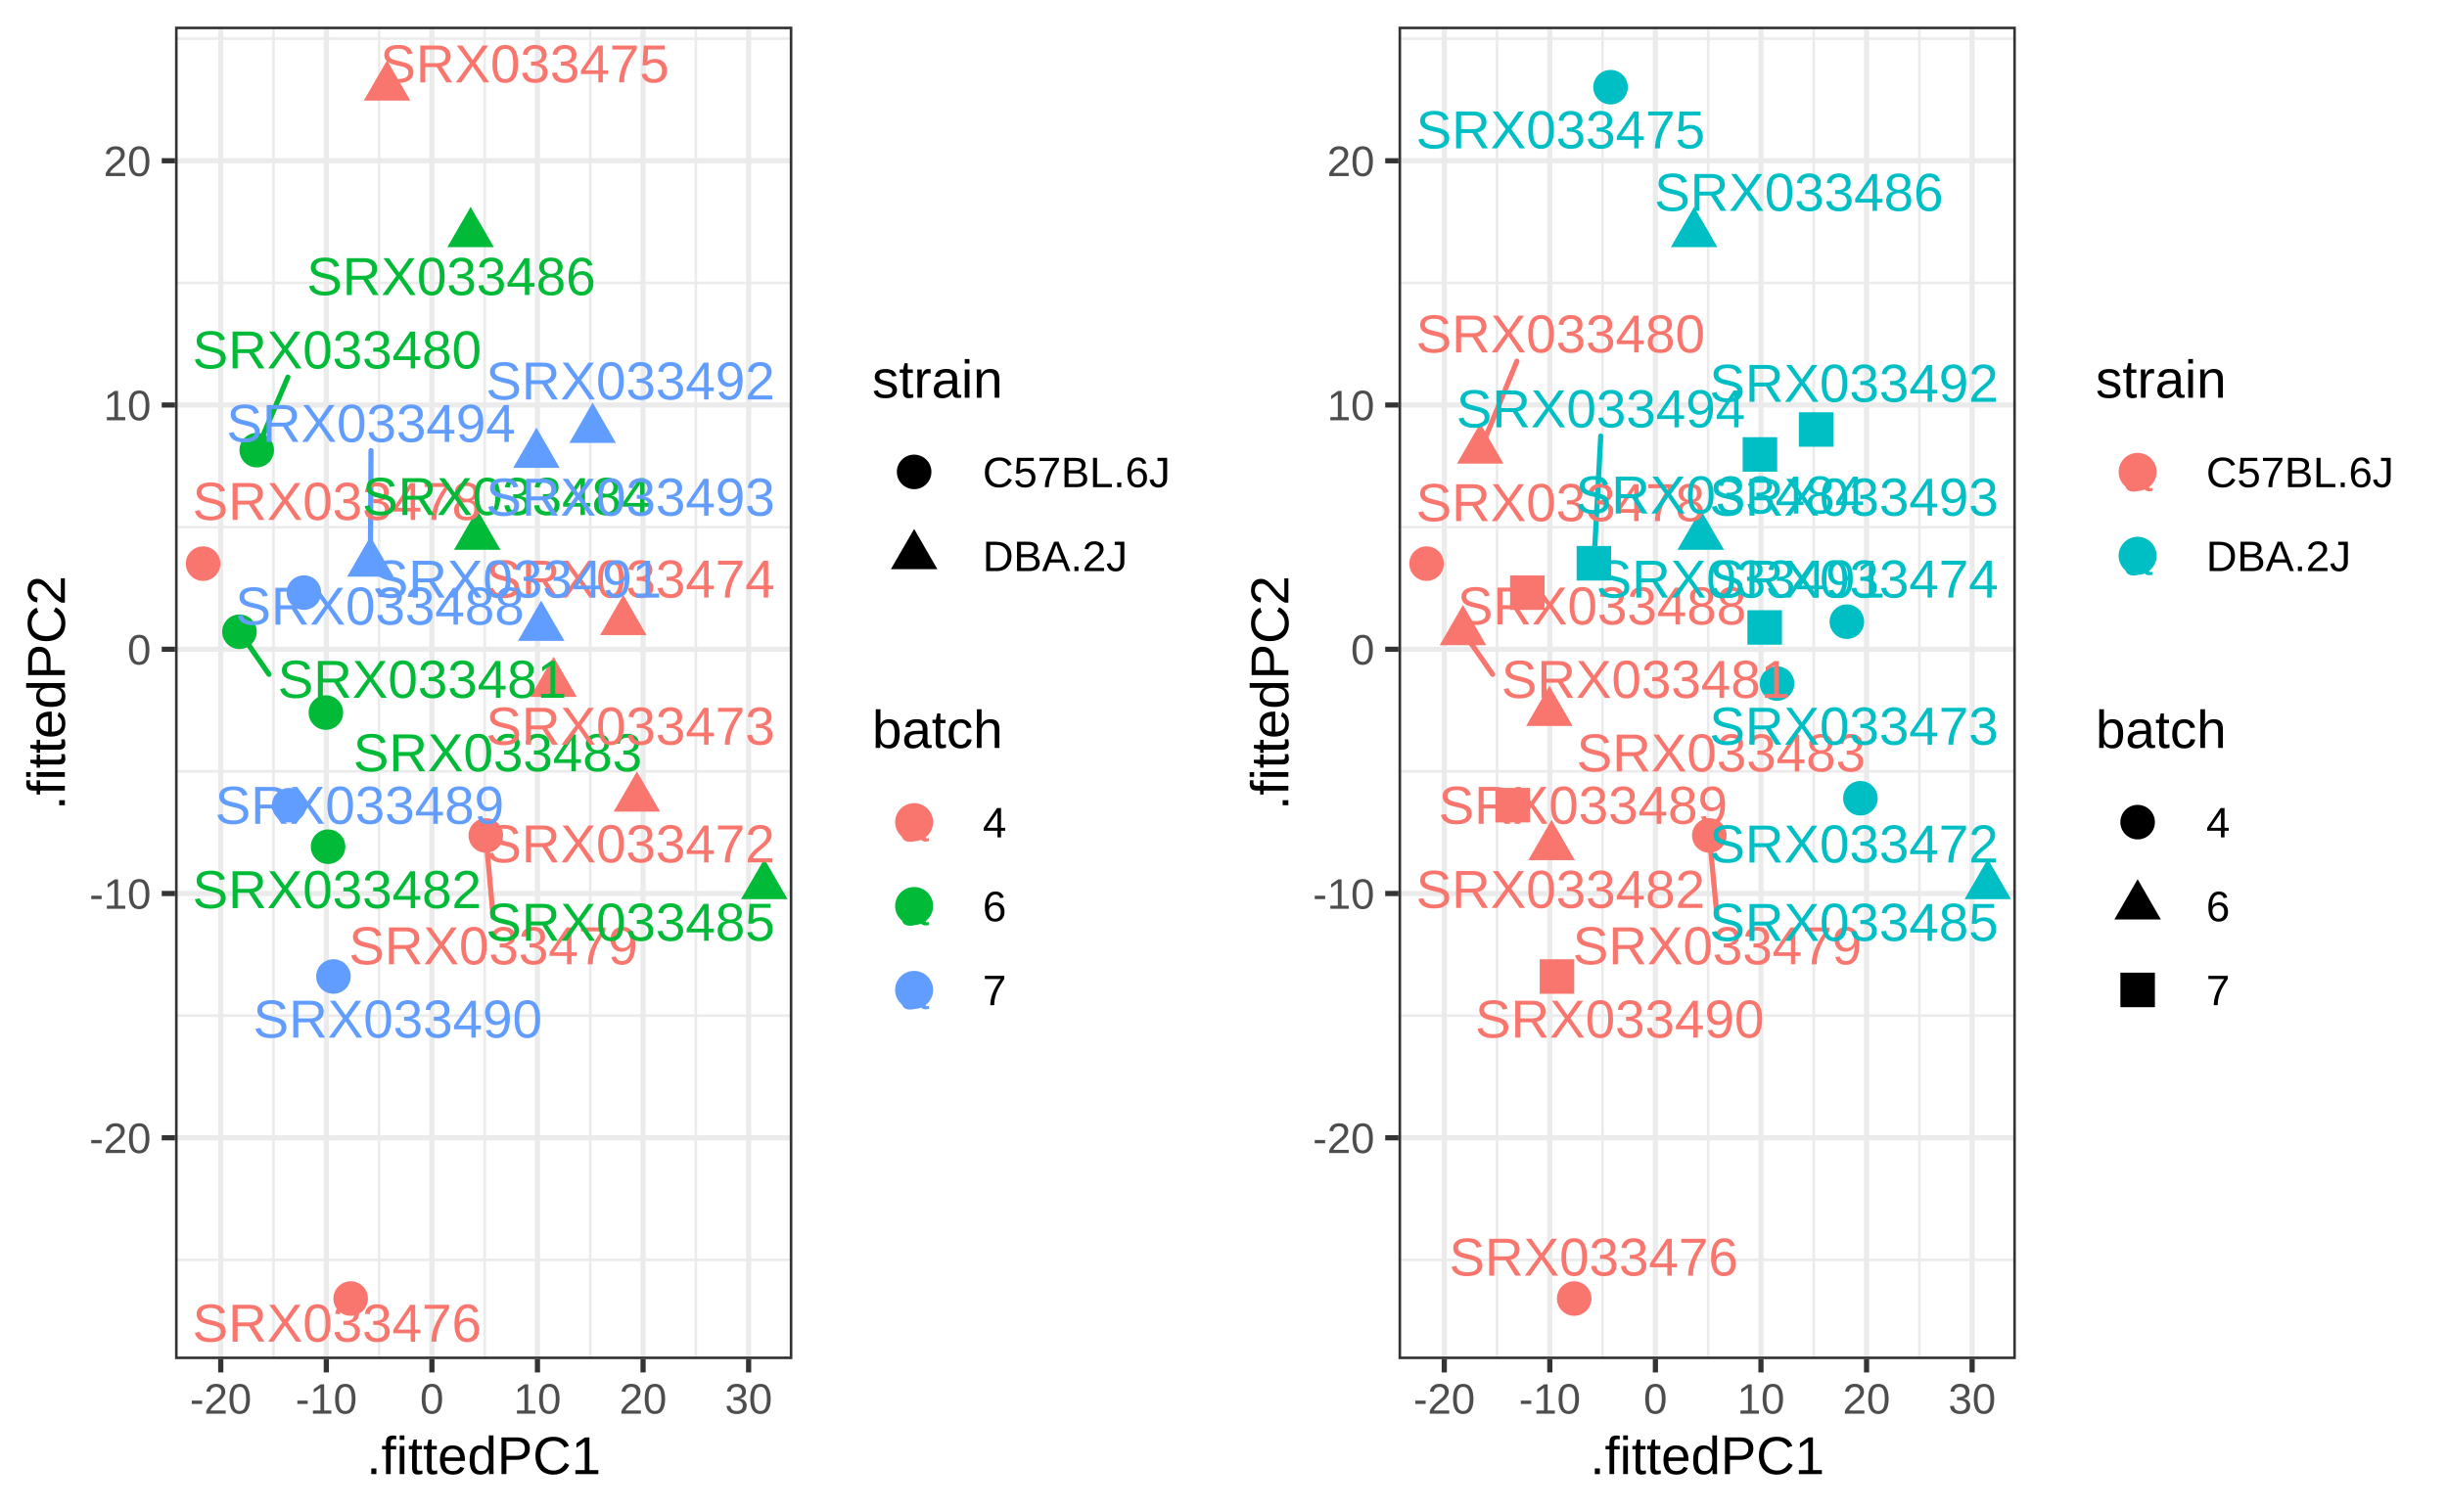
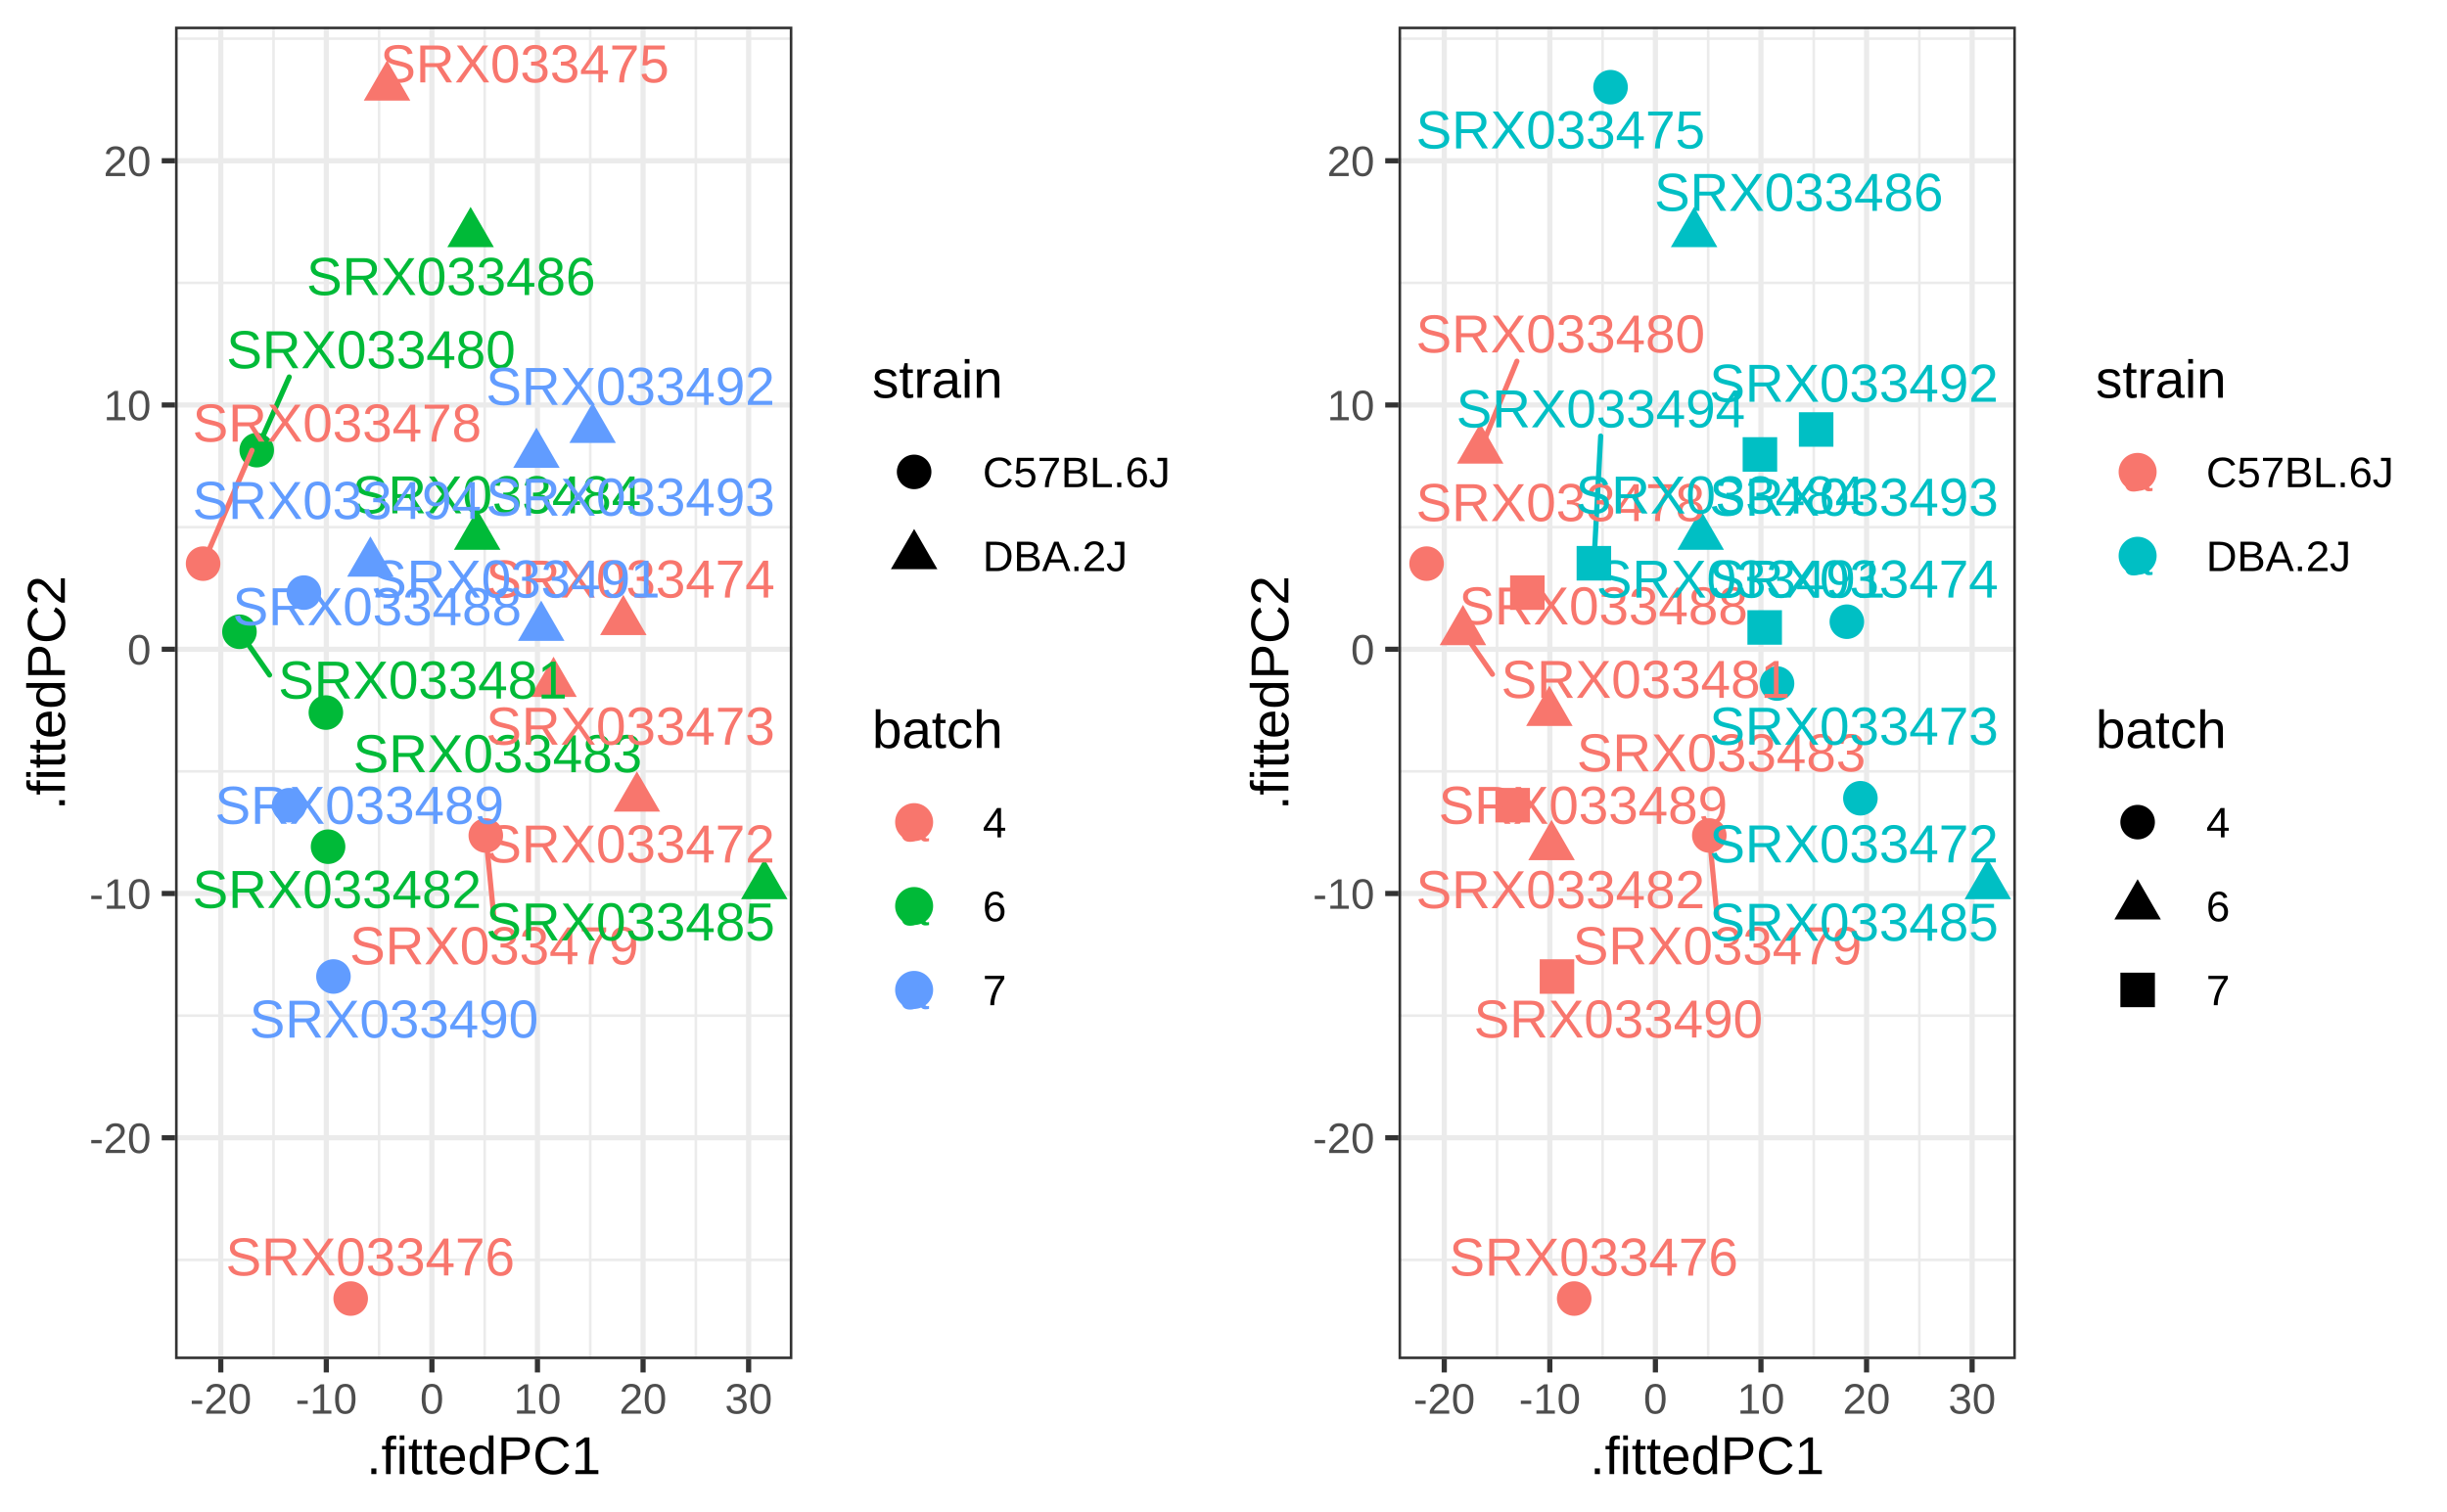
<svg xmlns="http://www.w3.org/2000/svg" width="504.00pt" height="311.47pt" viewBox="0 0 504.00 311.47">
  <g class="svglite">
    <defs>
      <style type="text/css">
    .svglite line, .svglite polyline, .svglite polygon, .svglite path, .svglite rect, .svglite circle {
      fill: none;
      stroke: #000000;
      stroke-linecap: round;
      stroke-linejoin: round;
      stroke-miterlimit: 10.00;
    }
    .svglite text {
      white-space: pre;
    }
    .svglite g.glyphgroup path {
      fill: inherit;
      stroke: none;
    }
  </style>
    </defs>
    <rect width="100%" height="100%" style="stroke: none; fill: #FFFFFF;" />
    <defs>
      <clipPath id="cpMC4wMHw1MDQuMDB8MC4wMHwzMTEuNDc=">
        <rect x="0.00" y="0.00" width="504.00" height="311.47" />
      </clipPath>
    </defs>
    <g clip-path="url(#cpMC4wMHw1MDQuMDB8MC4wMHwzMTEuNDc=)">
</g>
    <defs>
      <clipPath id="cpMC4wMHwyNTIuMDB8MC4wMHwzMTEuNDc=">
        <rect x="0" y="0.00" width="252.00" height="311.47" />
      </clipPath>
    </defs>
    <g clip-path="url(#cpMC4wMHwyNTIuMDB8MC4wMHwzMTEuNDc=)">
      <rect x="0" y="0.00" width="252.00" height="311.47" style="stroke-width: 1.07; stroke: #FFFFFF; fill: #FFFFFF;" />
    </g>
    <g clip-path="url(#cpMC4wMHw1MDQuMDB8MC4wMHwzMTEuNDc=)">
</g>
    <defs>
      <clipPath id="cpMzYuMDV8MTYzLjIwfDUuNDh8Mjc5Ljk4">
        <rect x="36.05" y="5.48" width="127.15" height="274.50" />
      </clipPath>
    </defs>
    <g clip-path="url(#cpMzYuMDV8MTYzLjIwfDUuNDh8Mjc5Ljk4)">
      <rect x="36.05" y="5.48" width="127.15" height="274.50" style="stroke-width: 1.07; stroke: none; fill: #FFFFFF;" />
      <polyline points="36.05,259.54 163.20,259.54 " style="stroke-width: 0.53; stroke: #EBEBEB; stroke-linecap: butt;" />
      <polyline points="36.05,209.22 163.20,209.22 " style="stroke-width: 0.53; stroke: #EBEBEB; stroke-linecap: butt;" />
      <polyline points="36.05,158.90 163.20,158.90 " style="stroke-width: 0.53; stroke: #EBEBEB; stroke-linecap: butt;" />
      <polyline points="36.05,108.59 163.20,108.59 " style="stroke-width: 0.53; stroke: #EBEBEB; stroke-linecap: butt;" />
      <polyline points="36.05,58.27 163.20,58.27 " style="stroke-width: 0.53; stroke: #EBEBEB; stroke-linecap: butt;" />
      <polyline points="36.05,7.96 163.20,7.96 " style="stroke-width: 0.53; stroke: #EBEBEB; stroke-linecap: butt;" />
      <polyline points="56.34,279.98 56.34,5.48 " style="stroke-width: 0.53; stroke: #EBEBEB; stroke-linecap: butt;" />
      <polyline points="78.08,279.98 78.08,5.48 " style="stroke-width: 0.53; stroke: #EBEBEB; stroke-linecap: butt;" />
      <polyline points="99.83,279.98 99.83,5.48 " style="stroke-width: 0.53; stroke: #EBEBEB; stroke-linecap: butt;" />
      <polyline points="121.57,279.98 121.57,5.48 " style="stroke-width: 0.53; stroke: #EBEBEB; stroke-linecap: butt;" />
      <polyline points="143.32,279.98 143.32,5.48 " style="stroke-width: 0.53; stroke: #EBEBEB; stroke-linecap: butt;" />
      <polyline points="36.05,234.38 163.20,234.38 " style="stroke-width: 1.07; stroke: #EBEBEB; stroke-linecap: butt;" />
      <polyline points="36.05,184.06 163.20,184.06 " style="stroke-width: 1.07; stroke: #EBEBEB; stroke-linecap: butt;" />
      <polyline points="36.05,133.75 163.20,133.75 " style="stroke-width: 1.07; stroke: #EBEBEB; stroke-linecap: butt;" />
      <polyline points="36.05,83.43 163.20,83.43 " style="stroke-width: 1.07; stroke: #EBEBEB; stroke-linecap: butt;" />
      <polyline points="36.05,33.12 163.20,33.12 " style="stroke-width: 1.07; stroke: #EBEBEB; stroke-linecap: butt;" />
      <polyline points="45.47,279.98 45.47,5.48 " style="stroke-width: 1.07; stroke: #EBEBEB; stroke-linecap: butt;" />
      <polyline points="67.21,279.98 67.21,5.48 " style="stroke-width: 1.07; stroke: #EBEBEB; stroke-linecap: butt;" />
      <polyline points="88.96,279.98 88.96,5.48 " style="stroke-width: 1.07; stroke: #EBEBEB; stroke-linecap: butt;" />
      <polyline points="110.70,279.98 110.70,5.48 " style="stroke-width: 1.07; stroke: #EBEBEB; stroke-linecap: butt;" />
      <polyline points="132.45,279.98 132.45,5.48 " style="stroke-width: 1.07; stroke: #EBEBEB; stroke-linecap: butt;" />
      <polyline points="154.19,279.98 154.19,5.48 " style="stroke-width: 1.07; stroke: #EBEBEB; stroke-linecap: butt;" />
      <circle cx="52.88" cy="92.73" r="3.56" style="stroke-width: 0.71; stroke: none; fill: #00BA38;" />
      <circle cx="62.59" cy="122.08" r="3.56" style="stroke-width: 0.71; stroke: none; fill: #619CFF;" />
      <circle cx="49.32" cy="130.14" r="3.56" style="stroke-width: 0.71; stroke: none; fill: #00BA38;" />
      <circle cx="59.56" cy="165.87" r="3.56" style="stroke-width: 0.71; stroke: none; fill: #619CFF;" />
      <circle cx="67.57" cy="174.42" r="3.56" style="stroke-width: 0.71; stroke: none; fill: #00BA38;" />
      <circle cx="68.68" cy="201.16" r="3.56" style="stroke-width: 0.71; stroke: none; fill: #619CFF;" />
      <circle cx="67.12" cy="146.79" r="3.56" style="stroke-width: 0.71; stroke: none; fill: #00BA38;" />
      <circle cx="72.23" cy="267.50" r="3.56" style="stroke-width: 0.71; stroke: none; fill: #F8766D;" />
      <circle cx="41.83" cy="116.11" r="3.56" style="stroke-width: 0.71; stroke: none; fill: #F8766D;" />
      <circle cx="100.06" cy="172.11" r="3.56" style="stroke-width: 0.71; stroke: none; fill: #F8766D;" />
      <polygon points="131.18,158.91 135.97,167.20 126.39,167.20 " style="stroke-width: 0.71; stroke: none; fill: #F8766D;" />
      <polygon points="114.01,135.28 118.80,143.57 109.22,143.57 " style="stroke-width: 0.71; stroke: none; fill: #F8766D;" />
      <polygon points="128.39,122.54 133.17,130.83 123.60,130.83 " style="stroke-width: 0.71; stroke: none; fill: #F8766D;" />
      <polygon points="79.72,12.43 84.51,20.72 74.93,20.72 " style="stroke-width: 0.71; stroke: none; fill: #F8766D;" />
      <polygon points="111.47,123.72 116.26,132.02 106.68,132.02 " style="stroke-width: 0.71; stroke: none; fill: #619CFF;" />
      <polygon points="98.29,104.97 103.08,113.26 93.50,113.26 " style="stroke-width: 0.71; stroke: none; fill: #00BA38;" />
      <polygon points="122.06,82.94 126.85,91.24 117.27,91.24 " style="stroke-width: 0.71; stroke: none; fill: #619CFF;" />
      <polygon points="157.42,176.94 162.21,185.23 152.63,185.23 " style="stroke-width: 0.71; stroke: none; fill: #00BA38;" />
      <polygon points="110.49,88.09 115.28,96.38 105.70,96.38 " style="stroke-width: 0.71; stroke: none; fill: #619CFF;" />
      <polygon points="96.93,42.62 101.72,50.91 92.14,50.91 " style="stroke-width: 0.71; stroke: none; fill: #00BA38;" />
      <polygon points="76.29,110.50 81.08,118.79 71.50,118.79 " style="stroke-width: 0.71; stroke: none; fill: #619CFF;" />
-       <line x1="59.29" y1="77.70" x2="53.22" y2="91.92" style="stroke-width: 1.07; stroke: #00BA38;" />
-       <line x1="55.40" y1="138.90" x2="49.75" y2="130.76" style="stroke-width: 1.07; stroke: #00BA38;" />
-       <line x1="101.58" y1="188.95" x2="100.16" y2="173.20" style="stroke-width: 1.07; stroke: #F8766D;" />
-       <line x1="76.42" y1="92.83" x2="76.29" y2="114.92" style="stroke-width: 1.07; stroke: #619CFF;" />
-       <text x="69.41" y="75.90" text-anchor="middle" style="font-size: 11.04px;fill: #00BA38; font-family: &quot;Arial&quot;;" textLength="59.53px" lengthAdjust="spacingAndGlyphs">SRX033480</text>
-       <text x="78.23" y="128.67" text-anchor="middle" style="font-size: 11.04px;fill: #619CFF; font-family: &quot;Arial&quot;;" textLength="59.53px" lengthAdjust="spacingAndGlyphs">SRX033488</text>
-       <text x="86.97" y="143.76" text-anchor="middle" style="font-size: 11.04px;fill: #00BA38; font-family: &quot;Arial&quot;;" textLength="59.53px" lengthAdjust="spacingAndGlyphs">SRX033481</text>
-       <text x="74.06" y="169.71" text-anchor="middle" style="font-size: 11.04px;fill: #619CFF; font-family: &quot;Arial&quot;;" textLength="59.53px" lengthAdjust="spacingAndGlyphs">SRX033489</text>
-       <text x="69.41" y="187.07" text-anchor="middle" style="font-size: 11.04px;fill: #00BA38; font-family: &quot;Arial&quot;;" textLength="59.53px" lengthAdjust="spacingAndGlyphs">SRX033482</text>
-       <text x="81.91" y="213.75" text-anchor="middle" style="font-size: 11.04px;fill: #619CFF; font-family: &quot;Arial&quot;;" textLength="59.53px" lengthAdjust="spacingAndGlyphs">SRX033490</text>
-       <text x="102.51" y="158.88" text-anchor="middle" style="font-size: 11.04px;fill: #00BA38; font-family: &quot;Arial&quot;;" textLength="59.53px" lengthAdjust="spacingAndGlyphs">SRX033483</text>
-       <text x="69.41" y="276.38" text-anchor="middle" style="font-size: 11.04px;fill: #F8766D; font-family: &quot;Arial&quot;;" textLength="59.53px" lengthAdjust="spacingAndGlyphs">SRX033476</text>
-       <text x="69.41" y="107.10" text-anchor="middle" style="font-size: 11.04px;fill: #F8766D; font-family: &quot;Arial&quot;;" textLength="59.53px" lengthAdjust="spacingAndGlyphs">SRX033478</text>
-       <text x="101.61" y="198.65" text-anchor="middle" style="font-size: 11.04px;fill: #F8766D; font-family: &quot;Arial&quot;;" textLength="59.53px" lengthAdjust="spacingAndGlyphs">SRX033479</text>
-       <text x="129.84" y="177.65" text-anchor="middle" style="font-size: 11.04px;fill: #F8766D; font-family: &quot;Arial&quot;;" textLength="59.53px" lengthAdjust="spacingAndGlyphs">SRX033472</text>
+       <line x1="59.57" y1="77.66" x2="53.23" y2="91.93" style="stroke-width: 1.07; stroke: #00BA38;" />
+       <line x1="55.52" y1="139.05" x2="49.75" y2="130.76" style="stroke-width: 1.07; stroke: #00BA38;" />
+       <line x1="51.90" y1="92.77" x2="42.18" y2="115.30" style="stroke-width: 1.07; stroke: #F8766D;" />
+       <line x1="101.73" y1="188.95" x2="100.17" y2="173.20" style="stroke-width: 1.07; stroke: #F8766D;" />
+       <text x="76.41" y="75.86" text-anchor="middle" style="font-size: 11.04px;fill: #00BA38; font-family: &quot;Arial&quot;;" textLength="59.53px" lengthAdjust="spacingAndGlyphs">SRX033480</text>
+       <text x="77.68" y="128.78" text-anchor="middle" style="font-size: 11.04px;fill: #619CFF; font-family: &quot;Arial&quot;;" textLength="59.53px" lengthAdjust="spacingAndGlyphs">SRX033488</text>
+       <text x="87.08" y="143.91" text-anchor="middle" style="font-size: 11.04px;fill: #00BA38; font-family: &quot;Arial&quot;;" textLength="59.53px" lengthAdjust="spacingAndGlyphs">SRX033481</text>
+       <text x="74.04" y="169.71" text-anchor="middle" style="font-size: 11.04px;fill: #619CFF; font-family: &quot;Arial&quot;;" textLength="59.53px" lengthAdjust="spacingAndGlyphs">SRX033489</text>
+       <text x="69.41" y="187.03" text-anchor="middle" style="font-size: 11.04px;fill: #00BA38; font-family: &quot;Arial&quot;;" textLength="59.53px" lengthAdjust="spacingAndGlyphs">SRX033482</text>
+       <text x="81.13" y="213.75" text-anchor="middle" style="font-size: 11.04px;fill: #619CFF; font-family: &quot;Arial&quot;;" textLength="59.53px" lengthAdjust="spacingAndGlyphs">SRX033490</text>
+       <text x="102.50" y="159.08" text-anchor="middle" style="font-size: 11.04px;fill: #00BA38; font-family: &quot;Arial&quot;;" textLength="59.53px" lengthAdjust="spacingAndGlyphs">SRX033483</text>
+       <text x="76.26" y="262.74" text-anchor="middle" style="font-size: 11.04px;fill: #F8766D; font-family: &quot;Arial&quot;;" textLength="59.53px" lengthAdjust="spacingAndGlyphs">SRX033476</text>
+       <text x="69.42" y="90.97" text-anchor="middle" style="font-size: 11.04px;fill: #F8766D; font-family: &quot;Arial&quot;;" textLength="59.53px" lengthAdjust="spacingAndGlyphs">SRX033478</text>
+       <text x="101.77" y="198.65" text-anchor="middle" style="font-size: 11.04px;fill: #F8766D; font-family: &quot;Arial&quot;;" textLength="59.53px" lengthAdjust="spacingAndGlyphs">SRX033479</text>
+       <text x="129.84" y="177.67" text-anchor="middle" style="font-size: 11.04px;fill: #F8766D; font-family: &quot;Arial&quot;;" textLength="59.53px" lengthAdjust="spacingAndGlyphs">SRX033472</text>
      <text x="129.84" y="153.41" text-anchor="middle" style="font-size: 11.04px;fill: #F8766D; font-family: &quot;Arial&quot;;" textLength="59.53px" lengthAdjust="spacingAndGlyphs">SRX033473</text>
      <text x="129.84" y="123.10" text-anchor="middle" style="font-size: 11.04px;fill: #F8766D; font-family: &quot;Arial&quot;;" textLength="59.53px" lengthAdjust="spacingAndGlyphs">SRX033474</text>
      <text x="108.06" y="16.98" text-anchor="middle" style="font-size: 11.04px;fill: #F8766D; font-family: &quot;Arial&quot;;" textLength="59.53px" lengthAdjust="spacingAndGlyphs">SRX033475</text>
-       <text x="106.53" y="123.11" text-anchor="middle" style="font-size: 11.04px;fill: #619CFF; font-family: &quot;Arial&quot;;" textLength="59.53px" lengthAdjust="spacingAndGlyphs">SRX033491</text>
-       <text x="104.38" y="106.09" text-anchor="middle" style="font-size: 11.04px;fill: #00BA38; font-family: &quot;Arial&quot;;" textLength="59.53px" lengthAdjust="spacingAndGlyphs">SRX033484</text>
-       <text x="129.84" y="82.30" text-anchor="middle" style="font-size: 11.04px;fill: #619CFF; font-family: &quot;Arial&quot;;" textLength="59.53px" lengthAdjust="spacingAndGlyphs">SRX033492</text>
-       <text x="129.84" y="193.79" text-anchor="middle" style="font-size: 11.04px;fill: #00BA38; font-family: &quot;Arial&quot;;" textLength="59.53px" lengthAdjust="spacingAndGlyphs">SRX033485</text>
+       <text x="106.20" y="123.10" text-anchor="middle" style="font-size: 11.04px;fill: #619CFF; font-family: &quot;Arial&quot;;" textLength="59.53px" lengthAdjust="spacingAndGlyphs">SRX033491</text>
+       <text x="102.32" y="105.75" text-anchor="middle" style="font-size: 11.04px;fill: #00BA38; font-family: &quot;Arial&quot;;" textLength="59.53px" lengthAdjust="spacingAndGlyphs">SRX033484</text>
+       <text x="129.84" y="83.41" text-anchor="middle" style="font-size: 11.04px;fill: #619CFF; font-family: &quot;Arial&quot;;" textLength="59.53px" lengthAdjust="spacingAndGlyphs">SRX033492</text>
+       <text x="129.84" y="193.73" text-anchor="middle" style="font-size: 11.04px;fill: #00BA38; font-family: &quot;Arial&quot;;" textLength="59.53px" lengthAdjust="spacingAndGlyphs">SRX033485</text>
      <text x="129.84" y="106.23" text-anchor="middle" style="font-size: 11.04px;fill: #619CFF; font-family: &quot;Arial&quot;;" textLength="59.53px" lengthAdjust="spacingAndGlyphs">SRX033493</text>
-       <text x="92.93" y="60.77" text-anchor="middle" style="font-size: 11.04px;fill: #00BA38; font-family: &quot;Arial&quot;;" textLength="59.53px" lengthAdjust="spacingAndGlyphs">SRX033486</text>
-       <text x="76.42" y="91.03" text-anchor="middle" style="font-size: 11.04px;fill: #619CFF; font-family: &quot;Arial&quot;;" textLength="59.53px" lengthAdjust="spacingAndGlyphs">SRX033494</text>
+       <text x="92.89" y="60.77" text-anchor="middle" style="font-size: 11.04px;fill: #00BA38; font-family: &quot;Arial&quot;;" textLength="59.53px" lengthAdjust="spacingAndGlyphs">SRX033486</text>
+       <text x="69.41" y="106.91" text-anchor="middle" style="font-size: 11.04px;fill: #619CFF; font-family: &quot;Arial&quot;;" textLength="59.53px" lengthAdjust="spacingAndGlyphs">SRX033494</text>
      <rect x="36.05" y="5.48" width="127.15" height="274.50" style="stroke-width: 1.07; stroke: #333333;" />
    </g>
    <g clip-path="url(#cpMC4wMHw1MDQuMDB8MC4wMHwzMTEuNDc=)">
      <text x="31.12" y="237.53" text-anchor="end" style="font-size: 8.80px;fill: #4D4D4D; font-family: &quot;Arial&quot;;" textLength="12.70px" lengthAdjust="spacingAndGlyphs">-20</text>
      <text x="31.12" y="187.21" text-anchor="end" style="font-size: 8.80px;fill: #4D4D4D; font-family: &quot;Arial&quot;;" textLength="12.70px" lengthAdjust="spacingAndGlyphs">-10</text>
      <text x="31.12" y="136.90" text-anchor="end" style="font-size: 8.80px;fill: #4D4D4D; font-family: &quot;Arial&quot;;" textLength="4.89px" lengthAdjust="spacingAndGlyphs">0</text>
      <text x="31.12" y="86.58" text-anchor="end" style="font-size: 8.80px;fill: #4D4D4D; font-family: &quot;Arial&quot;;" textLength="9.78px" lengthAdjust="spacingAndGlyphs">10</text>
      <text x="31.12" y="36.27" text-anchor="end" style="font-size: 8.80px;fill: #4D4D4D; font-family: &quot;Arial&quot;;" textLength="9.78px" lengthAdjust="spacingAndGlyphs">20</text>
      <polyline points="33.31,234.38 36.05,234.38 " style="stroke-width: 1.07; stroke: #333333; stroke-linecap: butt;" />
      <polyline points="33.31,184.06 36.05,184.06 " style="stroke-width: 1.07; stroke: #333333; stroke-linecap: butt;" />
      <polyline points="33.31,133.75 36.05,133.75 " style="stroke-width: 1.07; stroke: #333333; stroke-linecap: butt;" />
      <polyline points="33.31,83.43 36.05,83.43 " style="stroke-width: 1.07; stroke: #333333; stroke-linecap: butt;" />
      <polyline points="33.31,33.12 36.05,33.12 " style="stroke-width: 1.07; stroke: #333333; stroke-linecap: butt;" />
      <polyline points="45.47,282.72 45.47,279.98 " style="stroke-width: 1.07; stroke: #333333; stroke-linecap: butt;" />
      <polyline points="67.21,282.72 67.21,279.98 " style="stroke-width: 1.07; stroke: #333333; stroke-linecap: butt;" />
      <polyline points="88.96,282.72 88.96,279.98 " style="stroke-width: 1.07; stroke: #333333; stroke-linecap: butt;" />
      <polyline points="110.70,282.72 110.70,279.98 " style="stroke-width: 1.07; stroke: #333333; stroke-linecap: butt;" />
      <polyline points="132.45,282.72 132.45,279.98 " style="stroke-width: 1.07; stroke: #333333; stroke-linecap: butt;" />
      <polyline points="154.19,282.72 154.19,279.98 " style="stroke-width: 1.07; stroke: #333333; stroke-linecap: butt;" />
      <text x="45.47" y="291.21" text-anchor="middle" style="font-size: 8.80px;fill: #4D4D4D; font-family: &quot;Arial&quot;;" textLength="12.70px" lengthAdjust="spacingAndGlyphs">-20</text>
      <text x="67.21" y="291.21" text-anchor="middle" style="font-size: 8.80px;fill: #4D4D4D; font-family: &quot;Arial&quot;;" textLength="12.70px" lengthAdjust="spacingAndGlyphs">-10</text>
      <text x="88.96" y="291.21" text-anchor="middle" style="font-size: 8.80px;fill: #4D4D4D; font-family: &quot;Arial&quot;;" textLength="4.89px" lengthAdjust="spacingAndGlyphs">0</text>
      <text x="110.70" y="291.21" text-anchor="middle" style="font-size: 8.80px;fill: #4D4D4D; font-family: &quot;Arial&quot;;" textLength="9.78px" lengthAdjust="spacingAndGlyphs">10</text>
      <text x="132.45" y="291.21" text-anchor="middle" style="font-size: 8.80px;fill: #4D4D4D; font-family: &quot;Arial&quot;;" textLength="9.78px" lengthAdjust="spacingAndGlyphs">20</text>
      <text x="154.19" y="291.21" text-anchor="middle" style="font-size: 8.80px;fill: #4D4D4D; font-family: &quot;Arial&quot;;" textLength="9.78px" lengthAdjust="spacingAndGlyphs">30</text>
      <text x="99.63" y="303.67" text-anchor="middle" style="font-size: 11.00px; font-family: &quot;Arial&quot;;" textLength="48.34px" lengthAdjust="spacingAndGlyphs">.fittedPC1</text>
      <text transform="translate(13.36,142.73) rotate(-90)" text-anchor="middle" style="font-size: 11.00px; font-family: &quot;Arial&quot;;" textLength="48.34px" lengthAdjust="spacingAndGlyphs">.fittedPC2</text>
      <rect x="174.16" y="67.41" width="72.36" height="61.19" style="stroke-width: 1.07; stroke: none; fill: #FFFFFF;" />
      <text x="179.64" y="81.93" style="font-size: 11.00px; font-family: &quot;Arial&quot;;" textLength="26.91px" lengthAdjust="spacingAndGlyphs">strain</text>
      <rect x="179.64" y="88.57" width="17.28" height="17.28" style="stroke-width: 1.07; stroke: none; fill: #FFFFFF;" />
      <circle cx="188.28" cy="97.21" r="3.56" style="stroke-width: 0.71; stroke: none; fill: #000000;" />
      <rect x="179.64" y="105.85" width="17.28" height="17.28" style="stroke-width: 1.07; stroke: none; fill: #FFFFFF;" />
      <polygon points="188.28,108.96 193.07,117.25 183.49,117.25 " style="stroke-width: 0.71; stroke: none; fill: #000000;" />
      <text x="202.40" y="100.36" style="font-size: 8.80px; font-family: &quot;Arial&quot;;" textLength="38.64px" lengthAdjust="spacingAndGlyphs">C57BL.6J</text>
      <text x="202.40" y="117.64" style="font-size: 8.80px; font-family: &quot;Arial&quot;;" textLength="29.84px" lengthAdjust="spacingAndGlyphs">DBA.2J</text>
      <rect x="174.16" y="139.57" width="38.61" height="78.47" style="stroke-width: 1.07; stroke: none; fill: #FFFFFF;" />
      <text x="179.64" y="154.08" style="font-size: 11.00px; font-family: &quot;Arial&quot;;" textLength="26.94px" lengthAdjust="spacingAndGlyphs">batch</text>
      <rect x="179.64" y="160.72" width="17.28" height="17.28" style="stroke-width: 1.07; stroke: none; fill: #FFFFFF;" />
      <circle cx="188.28" cy="169.36" r="3.56" style="stroke-width: 0.71; stroke: #F8766D; fill: #F8766D;" />
      <text x="188.28" y="173.31" text-anchor="middle" style="font-size: 11.04px;fill: #F8766D; font-family: &quot;Arial&quot;;" textLength="6.14px" lengthAdjust="spacingAndGlyphs">a</text>
      <rect x="179.64" y="178.00" width="17.28" height="17.28" style="stroke-width: 1.07; stroke: none; fill: #FFFFFF;" />
      <circle cx="188.28" cy="186.64" r="3.56" style="stroke-width: 0.71; stroke: #00BA38; fill: #00BA38;" />
      <text x="188.28" y="190.59" text-anchor="middle" style="font-size: 11.04px;fill: #00BA38; font-family: &quot;Arial&quot;;" textLength="6.14px" lengthAdjust="spacingAndGlyphs">a</text>
      <rect x="179.64" y="195.28" width="17.28" height="17.28" style="stroke-width: 1.07; stroke: none; fill: #FFFFFF;" />
      <circle cx="188.28" cy="203.92" r="3.56" style="stroke-width: 0.71; stroke: #619CFF; fill: #619CFF;" />
      <text x="188.28" y="207.87" text-anchor="middle" style="font-size: 11.04px;fill: #619CFF; font-family: &quot;Arial&quot;;" textLength="6.14px" lengthAdjust="spacingAndGlyphs">a</text>
      <text x="202.40" y="172.51" style="font-size: 8.80px; font-family: &quot;Arial&quot;;" textLength="4.89px" lengthAdjust="spacingAndGlyphs">4</text>
      <text x="202.40" y="189.79" style="font-size: 8.80px; font-family: &quot;Arial&quot;;" textLength="4.89px" lengthAdjust="spacingAndGlyphs">6</text>
      <text x="202.40" y="207.07" style="font-size: 8.80px; font-family: &quot;Arial&quot;;" textLength="4.89px" lengthAdjust="spacingAndGlyphs">7</text>
    </g>
    <defs>
      <clipPath id="cpMjUyLjAwfDUwNC4wMHwwLjAwfDMxMS40Nw==">
        <rect x="252.00" y="0.00" width="252.00" height="311.47" />
      </clipPath>
    </defs>
    <g clip-path="url(#cpMjUyLjAwfDUwNC4wMHwwLjAwfDMxMS40Nw==)">
      <rect x="252.00" y="0.00" width="252.00" height="311.47" style="stroke-width: 1.07; stroke: #FFFFFF; fill: #FFFFFF;" />
    </g>
    <g clip-path="url(#cpMC4wMHw1MDQuMDB8MC4wMHwzMTEuNDc=)">
</g>
    <defs>
      <clipPath id="cpMjg4LjA1fDQxNS4yMHw1LjQ4fDI3OS45OA==">
        <rect x="288.05" y="5.48" width="127.15" height="274.50" />
      </clipPath>
    </defs>
    <g clip-path="url(#cpMjg4LjA1fDQxNS4yMHw1LjQ4fDI3OS45OA==)">
      <rect x="288.05" y="5.48" width="127.15" height="274.50" style="stroke-width: 1.07; stroke: none; fill: #FFFFFF;" />
      <polyline points="288.05,259.54 415.20,259.54 " style="stroke-width: 0.53; stroke: #EBEBEB; stroke-linecap: butt;" />
      <polyline points="288.05,209.22 415.20,209.22 " style="stroke-width: 0.53; stroke: #EBEBEB; stroke-linecap: butt;" />
      <polyline points="288.05,158.90 415.20,158.90 " style="stroke-width: 0.53; stroke: #EBEBEB; stroke-linecap: butt;" />
      <polyline points="288.05,108.59 415.20,108.59 " style="stroke-width: 0.53; stroke: #EBEBEB; stroke-linecap: butt;" />
      <polyline points="288.05,58.27 415.20,58.27 " style="stroke-width: 0.53; stroke: #EBEBEB; stroke-linecap: butt;" />
      <polyline points="288.05,7.96 415.20,7.96 " style="stroke-width: 0.53; stroke: #EBEBEB; stroke-linecap: butt;" />
      <polyline points="308.34,279.98 308.34,5.48 " style="stroke-width: 0.53; stroke: #EBEBEB; stroke-linecap: butt;" />
      <polyline points="330.08,279.98 330.08,5.48 " style="stroke-width: 0.53; stroke: #EBEBEB; stroke-linecap: butt;" />
      <polyline points="351.83,279.98 351.83,5.48 " style="stroke-width: 0.53; stroke: #EBEBEB; stroke-linecap: butt;" />
      <polyline points="373.57,279.98 373.57,5.48 " style="stroke-width: 0.53; stroke: #EBEBEB; stroke-linecap: butt;" />
      <polyline points="395.32,279.98 395.32,5.48 " style="stroke-width: 0.53; stroke: #EBEBEB; stroke-linecap: butt;" />
      <polyline points="288.05,234.38 415.20,234.38 " style="stroke-width: 1.07; stroke: #EBEBEB; stroke-linecap: butt;" />
      <polyline points="288.05,184.06 415.20,184.06 " style="stroke-width: 1.07; stroke: #EBEBEB; stroke-linecap: butt;" />
      <polyline points="288.05,133.75 415.20,133.75 " style="stroke-width: 1.07; stroke: #EBEBEB; stroke-linecap: butt;" />
      <polyline points="288.05,83.43 415.20,83.43 " style="stroke-width: 1.07; stroke: #EBEBEB; stroke-linecap: butt;" />
      <polyline points="288.05,33.12 415.20,33.12 " style="stroke-width: 1.07; stroke: #EBEBEB; stroke-linecap: butt;" />
      <polyline points="297.47,279.98 297.47,5.48 " style="stroke-width: 1.07; stroke: #EBEBEB; stroke-linecap: butt;" />
      <polyline points="319.21,279.98 319.21,5.48 " style="stroke-width: 1.07; stroke: #EBEBEB; stroke-linecap: butt;" />
      <polyline points="340.96,279.98 340.96,5.48 " style="stroke-width: 1.07; stroke: #EBEBEB; stroke-linecap: butt;" />
      <polyline points="362.70,279.98 362.70,5.48 " style="stroke-width: 1.07; stroke: #EBEBEB; stroke-linecap: butt;" />
      <polyline points="384.45,279.98 384.45,5.48 " style="stroke-width: 1.07; stroke: #EBEBEB; stroke-linecap: butt;" />
      <polyline points="406.19,279.98 406.19,5.48 " style="stroke-width: 1.07; stroke: #EBEBEB; stroke-linecap: butt;" />
      <polygon points="304.88,87.20 309.66,95.50 300.09,95.50 " style="stroke-width: 0.71; stroke: none; fill: #F8766D;" />
      <polygon points="311.03,125.64 318.14,125.64 318.14,118.53 311.03,118.53 " style="stroke-width: 0.71; stroke: none; fill: #F8766D;" />
      <polygon points="301.32,124.61 306.11,132.91 296.53,132.91 " style="stroke-width: 0.71; stroke: none; fill: #F8766D;" />
      <polygon points="308.00,169.42 315.12,169.42 315.12,162.31 308.00,162.31 " style="stroke-width: 0.71; stroke: none; fill: #F8766D;" />
      <polygon points="319.57,168.89 324.36,177.19 314.78,177.19 " style="stroke-width: 0.71; stroke: none; fill: #F8766D;" />
      <polygon points="317.13,204.72 324.24,204.72 324.24,197.61 317.13,197.61 " style="stroke-width: 0.71; stroke: none; fill: #F8766D;" />
      <polygon points="319.12,141.26 323.91,149.55 314.33,149.55 " style="stroke-width: 0.71; stroke: none; fill: #F8766D;" />
      <circle cx="324.23" cy="267.50" r="3.56" style="stroke-width: 0.71; stroke: none; fill: #F8766D;" />
      <circle cx="293.83" cy="116.11" r="3.56" style="stroke-width: 0.71; stroke: none; fill: #F8766D;" />
      <circle cx="352.06" cy="172.11" r="3.56" style="stroke-width: 0.71; stroke: none; fill: #F8766D;" />
      <circle cx="383.18" cy="164.44" r="3.56" style="stroke-width: 0.71; stroke: none; fill: #00BFC4;" />
      <circle cx="366.01" cy="140.81" r="3.56" style="stroke-width: 0.71; stroke: none; fill: #00BFC4;" />
      <circle cx="380.39" cy="128.07" r="3.56" style="stroke-width: 0.71; stroke: none; fill: #00BFC4;" />
      <circle cx="331.72" cy="17.96" r="3.56" style="stroke-width: 0.71; stroke: none; fill: #00BFC4;" />
      <polygon points="359.91,132.81 367.02,132.81 367.02,125.70 359.91,125.70 " style="stroke-width: 0.71; stroke: none; fill: #00BFC4;" />
      <polygon points="350.29,104.97 355.08,113.26 345.50,113.26 " style="stroke-width: 0.71; stroke: none; fill: #00BFC4;" />
      <polygon points="370.51,92.03 377.62,92.03 377.62,84.92 370.51,84.92 " style="stroke-width: 0.71; stroke: none; fill: #00BFC4;" />
      <polygon points="409.42,176.94 414.21,185.23 404.63,185.23 " style="stroke-width: 0.71; stroke: none; fill: #00BFC4;" />
      <polygon points="358.93,97.17 366.04,97.17 366.04,90.06 358.93,90.06 " style="stroke-width: 0.71; stroke: none; fill: #00BFC4;" />
      <polygon points="348.93,42.62 353.72,50.91 344.14,50.91 " style="stroke-width: 0.71; stroke: none; fill: #00BFC4;" />
      <polygon points="324.73,119.59 331.84,119.59 331.84,112.47 324.73,112.47 " style="stroke-width: 0.71; stroke: none; fill: #00BFC4;" />
      <line x1="312.43" y1="74.41" x2="305.22" y2="91.91" style="stroke-width: 1.07; stroke: #F8766D;" />
-       <line x1="307.43" y1="138.91" x2="301.75" y2="130.76" style="stroke-width: 1.07; stroke: #F8766D;" />
-       <line x1="353.66" y1="188.95" x2="352.17" y2="173.20" style="stroke-width: 1.07; stroke: #F8766D;" />
-       <line x1="329.70" y1="89.83" x2="328.35" y2="114.93" style="stroke-width: 1.07; stroke: #00BFC4;" />
+       <line x1="307.39" y1="138.90" x2="301.75" y2="130.76" style="stroke-width: 1.07; stroke: #F8766D;" />
+       <line x1="353.67" y1="188.95" x2="352.17" y2="173.20" style="stroke-width: 1.07; stroke: #F8766D;" />
+       <line x1="329.69" y1="89.83" x2="328.35" y2="114.93" style="stroke-width: 1.07; stroke: #00BFC4;" />
      <text x="321.41" y="72.61" text-anchor="middle" style="font-size: 11.04px;fill: #F8766D; font-family: &quot;Arial&quot;;" textLength="59.53px" lengthAdjust="spacingAndGlyphs">SRX033480</text>
-       <text x="329.92" y="128.64" text-anchor="middle" style="font-size: 11.04px;fill: #F8766D; font-family: &quot;Arial&quot;;" textLength="59.53px" lengthAdjust="spacingAndGlyphs">SRX033488</text>
-       <text x="338.99" y="143.77" text-anchor="middle" style="font-size: 11.04px;fill: #F8766D; font-family: &quot;Arial&quot;;" textLength="59.53px" lengthAdjust="spacingAndGlyphs">SRX033481</text>
-       <text x="326.05" y="169.70" text-anchor="middle" style="font-size: 11.04px;fill: #F8766D; font-family: &quot;Arial&quot;;" textLength="59.53px" lengthAdjust="spacingAndGlyphs">SRX033489</text>
-       <text x="321.41" y="187.03" text-anchor="middle" style="font-size: 11.04px;fill: #F8766D; font-family: &quot;Arial&quot;;" textLength="59.53px" lengthAdjust="spacingAndGlyphs">SRX033482</text>
-       <text x="333.59" y="213.75" text-anchor="middle" style="font-size: 11.04px;fill: #F8766D; font-family: &quot;Arial&quot;;" textLength="59.53px" lengthAdjust="spacingAndGlyphs">SRX033490</text>
-       <text x="354.49" y="158.92" text-anchor="middle" style="font-size: 11.04px;fill: #F8766D; font-family: &quot;Arial&quot;;" textLength="59.53px" lengthAdjust="spacingAndGlyphs">SRX033483</text>
-       <text x="328.23" y="262.78" text-anchor="middle" style="font-size: 11.04px;fill: #F8766D; font-family: &quot;Arial&quot;;" textLength="59.53px" lengthAdjust="spacingAndGlyphs">SRX033476</text>
-       <text x="321.41" y="107.35" text-anchor="middle" style="font-size: 11.04px;fill: #F8766D; font-family: &quot;Arial&quot;;" textLength="59.53px" lengthAdjust="spacingAndGlyphs">SRX033478</text>
-       <text x="353.70" y="198.65" text-anchor="middle" style="font-size: 11.04px;fill: #F8766D; font-family: &quot;Arial&quot;;" textLength="59.53px" lengthAdjust="spacingAndGlyphs">SRX033479</text>
-       <text x="381.84" y="177.67" text-anchor="middle" style="font-size: 11.04px;fill: #00BFC4; font-family: &quot;Arial&quot;;" textLength="59.53px" lengthAdjust="spacingAndGlyphs">SRX033472</text>
+       <text x="330.24" y="128.64" text-anchor="middle" style="font-size: 11.04px;fill: #F8766D; font-family: &quot;Arial&quot;;" textLength="59.53px" lengthAdjust="spacingAndGlyphs">SRX033488</text>
+       <text x="338.95" y="143.77" text-anchor="middle" style="font-size: 11.04px;fill: #F8766D; font-family: &quot;Arial&quot;;" textLength="59.53px" lengthAdjust="spacingAndGlyphs">SRX033481</text>
+       <text x="326.06" y="169.70" text-anchor="middle" style="font-size: 11.04px;fill: #F8766D; font-family: &quot;Arial&quot;;" textLength="59.53px" lengthAdjust="spacingAndGlyphs">SRX033489</text>
+       <text x="321.41" y="187.08" text-anchor="middle" style="font-size: 11.04px;fill: #F8766D; font-family: &quot;Arial&quot;;" textLength="59.53px" lengthAdjust="spacingAndGlyphs">SRX033482</text>
+       <text x="333.32" y="213.74" text-anchor="middle" style="font-size: 11.04px;fill: #F8766D; font-family: &quot;Arial&quot;;" textLength="59.53px" lengthAdjust="spacingAndGlyphs">SRX033490</text>
+       <text x="354.53" y="158.91" text-anchor="middle" style="font-size: 11.04px;fill: #F8766D; font-family: &quot;Arial&quot;;" textLength="59.53px" lengthAdjust="spacingAndGlyphs">SRX033483</text>
+       <text x="328.24" y="262.78" text-anchor="middle" style="font-size: 11.04px;fill: #F8766D; font-family: &quot;Arial&quot;;" textLength="59.53px" lengthAdjust="spacingAndGlyphs">SRX033476</text>
+       <text x="321.41" y="107.34" text-anchor="middle" style="font-size: 11.04px;fill: #F8766D; font-family: &quot;Arial&quot;;" textLength="59.53px" lengthAdjust="spacingAndGlyphs">SRX033478</text>
+       <text x="353.71" y="198.65" text-anchor="middle" style="font-size: 11.04px;fill: #F8766D; font-family: &quot;Arial&quot;;" textLength="59.53px" lengthAdjust="spacingAndGlyphs">SRX033479</text>
+       <text x="381.84" y="177.66" text-anchor="middle" style="font-size: 11.04px;fill: #00BFC4; font-family: &quot;Arial&quot;;" textLength="59.53px" lengthAdjust="spacingAndGlyphs">SRX033472</text>
      <text x="381.84" y="153.41" text-anchor="middle" style="font-size: 11.04px;fill: #00BFC4; font-family: &quot;Arial&quot;;" textLength="59.53px" lengthAdjust="spacingAndGlyphs">SRX033473</text>
      <text x="381.84" y="123.10" text-anchor="middle" style="font-size: 11.04px;fill: #00BFC4; font-family: &quot;Arial&quot;;" textLength="59.53px" lengthAdjust="spacingAndGlyphs">SRX033474</text>
-       <text x="321.41" y="30.56" text-anchor="middle" style="font-size: 11.04px;fill: #00BFC4; font-family: &quot;Arial&quot;;" textLength="59.53px" lengthAdjust="spacingAndGlyphs">SRX033475</text>
-       <text x="358.51" y="123.11" text-anchor="middle" style="font-size: 11.04px;fill: #00BFC4; font-family: &quot;Arial&quot;;" textLength="59.53px" lengthAdjust="spacingAndGlyphs">SRX033491</text>
-       <text x="354.30" y="105.78" text-anchor="middle" style="font-size: 11.04px;fill: #00BFC4; font-family: &quot;Arial&quot;;" textLength="59.53px" lengthAdjust="spacingAndGlyphs">SRX033484</text>
-       <text x="381.84" y="82.77" text-anchor="middle" style="font-size: 11.04px;fill: #00BFC4; font-family: &quot;Arial&quot;;" textLength="59.53px" lengthAdjust="spacingAndGlyphs">SRX033492</text>
-       <text x="381.84" y="193.81" text-anchor="middle" style="font-size: 11.04px;fill: #00BFC4; font-family: &quot;Arial&quot;;" textLength="59.53px" lengthAdjust="spacingAndGlyphs">SRX033485</text>
+       <text x="321.41" y="30.57" text-anchor="middle" style="font-size: 11.04px;fill: #00BFC4; font-family: &quot;Arial&quot;;" textLength="59.53px" lengthAdjust="spacingAndGlyphs">SRX033475</text>
+       <text x="358.56" y="123.11" text-anchor="middle" style="font-size: 11.04px;fill: #00BFC4; font-family: &quot;Arial&quot;;" textLength="59.53px" lengthAdjust="spacingAndGlyphs">SRX033491</text>
+       <text x="354.30" y="105.79" text-anchor="middle" style="font-size: 11.04px;fill: #00BFC4; font-family: &quot;Arial&quot;;" textLength="59.53px" lengthAdjust="spacingAndGlyphs">SRX033484</text>
+       <text x="381.84" y="82.76" text-anchor="middle" style="font-size: 11.04px;fill: #00BFC4; font-family: &quot;Arial&quot;;" textLength="59.53px" lengthAdjust="spacingAndGlyphs">SRX033492</text>
+       <text x="381.84" y="193.80" text-anchor="middle" style="font-size: 11.04px;fill: #00BFC4; font-family: &quot;Arial&quot;;" textLength="59.53px" lengthAdjust="spacingAndGlyphs">SRX033485</text>
      <text x="381.84" y="106.23" text-anchor="middle" style="font-size: 11.04px;fill: #00BFC4; font-family: &quot;Arial&quot;;" textLength="59.53px" lengthAdjust="spacingAndGlyphs">SRX033493</text>
-       <text x="370.51" y="43.44" text-anchor="middle" style="font-size: 11.04px;fill: #00BFC4; font-family: &quot;Arial&quot;;" textLength="59.53px" lengthAdjust="spacingAndGlyphs">SRX033486</text>
-       <text x="329.71" y="88.03" text-anchor="middle" style="font-size: 11.04px;fill: #00BFC4; font-family: &quot;Arial&quot;;" textLength="59.53px" lengthAdjust="spacingAndGlyphs">SRX033494</text>
+       <text x="370.49" y="43.44" text-anchor="middle" style="font-size: 11.04px;fill: #00BFC4; font-family: &quot;Arial&quot;;" textLength="59.53px" lengthAdjust="spacingAndGlyphs">SRX033486</text>
+       <text x="329.70" y="88.03" text-anchor="middle" style="font-size: 11.04px;fill: #00BFC4; font-family: &quot;Arial&quot;;" textLength="59.53px" lengthAdjust="spacingAndGlyphs">SRX033494</text>
      <rect x="288.05" y="5.48" width="127.15" height="274.50" style="stroke-width: 1.07; stroke: #333333;" />
    </g>
    <g clip-path="url(#cpMC4wMHw1MDQuMDB8MC4wMHwzMTEuNDc=)">
      <text x="283.12" y="237.53" text-anchor="end" style="font-size: 8.80px;fill: #4D4D4D; font-family: &quot;Arial&quot;;" textLength="12.70px" lengthAdjust="spacingAndGlyphs">-20</text>
      <text x="283.12" y="187.21" text-anchor="end" style="font-size: 8.80px;fill: #4D4D4D; font-family: &quot;Arial&quot;;" textLength="12.70px" lengthAdjust="spacingAndGlyphs">-10</text>
      <text x="283.12" y="136.90" text-anchor="end" style="font-size: 8.80px;fill: #4D4D4D; font-family: &quot;Arial&quot;;" textLength="4.89px" lengthAdjust="spacingAndGlyphs">0</text>
      <text x="283.12" y="86.58" text-anchor="end" style="font-size: 8.80px;fill: #4D4D4D; font-family: &quot;Arial&quot;;" textLength="9.78px" lengthAdjust="spacingAndGlyphs">10</text>
      <text x="283.12" y="36.27" text-anchor="end" style="font-size: 8.80px;fill: #4D4D4D; font-family: &quot;Arial&quot;;" textLength="9.78px" lengthAdjust="spacingAndGlyphs">20</text>
      <polyline points="285.31,234.38 288.05,234.38 " style="stroke-width: 1.07; stroke: #333333; stroke-linecap: butt;" />
      <polyline points="285.31,184.06 288.05,184.06 " style="stroke-width: 1.07; stroke: #333333; stroke-linecap: butt;" />
      <polyline points="285.31,133.75 288.05,133.75 " style="stroke-width: 1.07; stroke: #333333; stroke-linecap: butt;" />
      <polyline points="285.31,83.43 288.05,83.43 " style="stroke-width: 1.07; stroke: #333333; stroke-linecap: butt;" />
      <polyline points="285.31,33.12 288.05,33.12 " style="stroke-width: 1.07; stroke: #333333; stroke-linecap: butt;" />
      <polyline points="297.47,282.72 297.47,279.98 " style="stroke-width: 1.07; stroke: #333333; stroke-linecap: butt;" />
      <polyline points="319.21,282.72 319.21,279.98 " style="stroke-width: 1.07; stroke: #333333; stroke-linecap: butt;" />
      <polyline points="340.96,282.72 340.96,279.98 " style="stroke-width: 1.07; stroke: #333333; stroke-linecap: butt;" />
      <polyline points="362.70,282.72 362.70,279.98 " style="stroke-width: 1.07; stroke: #333333; stroke-linecap: butt;" />
      <polyline points="384.45,282.72 384.45,279.98 " style="stroke-width: 1.07; stroke: #333333; stroke-linecap: butt;" />
      <polyline points="406.19,282.72 406.19,279.98 " style="stroke-width: 1.07; stroke: #333333; stroke-linecap: butt;" />
      <text x="297.47" y="291.21" text-anchor="middle" style="font-size: 8.80px;fill: #4D4D4D; font-family: &quot;Arial&quot;;" textLength="12.70px" lengthAdjust="spacingAndGlyphs">-20</text>
      <text x="319.21" y="291.21" text-anchor="middle" style="font-size: 8.80px;fill: #4D4D4D; font-family: &quot;Arial&quot;;" textLength="12.70px" lengthAdjust="spacingAndGlyphs">-10</text>
      <text x="340.96" y="291.21" text-anchor="middle" style="font-size: 8.80px;fill: #4D4D4D; font-family: &quot;Arial&quot;;" textLength="4.89px" lengthAdjust="spacingAndGlyphs">0</text>
      <text x="362.70" y="291.21" text-anchor="middle" style="font-size: 8.80px;fill: #4D4D4D; font-family: &quot;Arial&quot;;" textLength="9.78px" lengthAdjust="spacingAndGlyphs">10</text>
      <text x="384.45" y="291.21" text-anchor="middle" style="font-size: 8.80px;fill: #4D4D4D; font-family: &quot;Arial&quot;;" textLength="9.78px" lengthAdjust="spacingAndGlyphs">20</text>
      <text x="406.19" y="291.21" text-anchor="middle" style="font-size: 8.80px;fill: #4D4D4D; font-family: &quot;Arial&quot;;" textLength="9.78px" lengthAdjust="spacingAndGlyphs">30</text>
      <text x="351.63" y="303.67" text-anchor="middle" style="font-size: 11.00px; font-family: &quot;Arial&quot;;" textLength="48.34px" lengthAdjust="spacingAndGlyphs">.fittedPC1</text>
      <text transform="translate(265.36,142.73) rotate(-90)" text-anchor="middle" style="font-size: 11.00px; font-family: &quot;Arial&quot;;" textLength="48.34px" lengthAdjust="spacingAndGlyphs">.fittedPC2</text>
      <rect x="426.16" y="67.41" width="72.36" height="61.19" style="stroke-width: 1.07; stroke: none; fill: #FFFFFF;" />
      <text x="431.64" y="81.93" style="font-size: 11.00px; font-family: &quot;Arial&quot;;" textLength="26.91px" lengthAdjust="spacingAndGlyphs">strain</text>
      <rect x="431.64" y="88.57" width="17.28" height="17.28" style="stroke-width: 1.07; stroke: none; fill: #FFFFFF;" />
      <circle cx="440.28" cy="97.21" r="3.56" style="stroke-width: 0.71; stroke: #F8766D; fill: #F8766D;" />
      <text x="440.28" y="101.16" text-anchor="middle" style="font-size: 11.04px;fill: #F8766D; font-family: &quot;Arial&quot;;" textLength="6.14px" lengthAdjust="spacingAndGlyphs">a</text>
      <rect x="431.64" y="105.85" width="17.28" height="17.28" style="stroke-width: 1.07; stroke: none; fill: #FFFFFF;" />
      <circle cx="440.28" cy="114.49" r="3.56" style="stroke-width: 0.71; stroke: #00BFC4; fill: #00BFC4;" />
      <text x="440.28" y="118.44" text-anchor="middle" style="font-size: 11.04px;fill: #00BFC4; font-family: &quot;Arial&quot;;" textLength="6.14px" lengthAdjust="spacingAndGlyphs">a</text>
      <text x="454.40" y="100.36" style="font-size: 8.80px; font-family: &quot;Arial&quot;;" textLength="38.64px" lengthAdjust="spacingAndGlyphs">C57BL.6J</text>
      <text x="454.40" y="117.64" style="font-size: 8.80px; font-family: &quot;Arial&quot;;" textLength="29.84px" lengthAdjust="spacingAndGlyphs">DBA.2J</text>
      <rect x="426.16" y="139.57" width="38.61" height="78.47" style="stroke-width: 1.07; stroke: none; fill: #FFFFFF;" />
      <text x="431.64" y="154.08" style="font-size: 11.00px; font-family: &quot;Arial&quot;;" textLength="26.94px" lengthAdjust="spacingAndGlyphs">batch</text>
      <rect x="431.64" y="160.72" width="17.28" height="17.28" style="stroke-width: 1.07; stroke: none; fill: #FFFFFF;" />
      <circle cx="440.28" cy="169.36" r="3.56" style="stroke-width: 0.71; stroke: none; fill: #000000;" />
      <rect x="431.64" y="178.00" width="17.28" height="17.28" style="stroke-width: 1.07; stroke: none; fill: #FFFFFF;" />
      <polygon points="440.28,181.11 445.07,189.41 435.49,189.41 " style="stroke-width: 0.71; stroke: none; fill: #000000;" />
      <rect x="431.64" y="195.28" width="17.28" height="17.28" style="stroke-width: 1.07; stroke: none; fill: #FFFFFF;" />
      <polygon points="436.73,207.48 443.84,207.48 443.84,200.37 436.73,200.37 " style="stroke-width: 0.71; stroke: none; fill: #000000;" />
      <text x="454.40" y="172.51" style="font-size: 8.80px; font-family: &quot;Arial&quot;;" textLength="4.89px" lengthAdjust="spacingAndGlyphs">4</text>
      <text x="454.40" y="189.79" style="font-size: 8.80px; font-family: &quot;Arial&quot;;" textLength="4.89px" lengthAdjust="spacingAndGlyphs">6</text>
      <text x="454.40" y="207.07" style="font-size: 8.80px; font-family: &quot;Arial&quot;;" textLength="4.89px" lengthAdjust="spacingAndGlyphs">7</text>
    </g>
  </g>
</svg>
